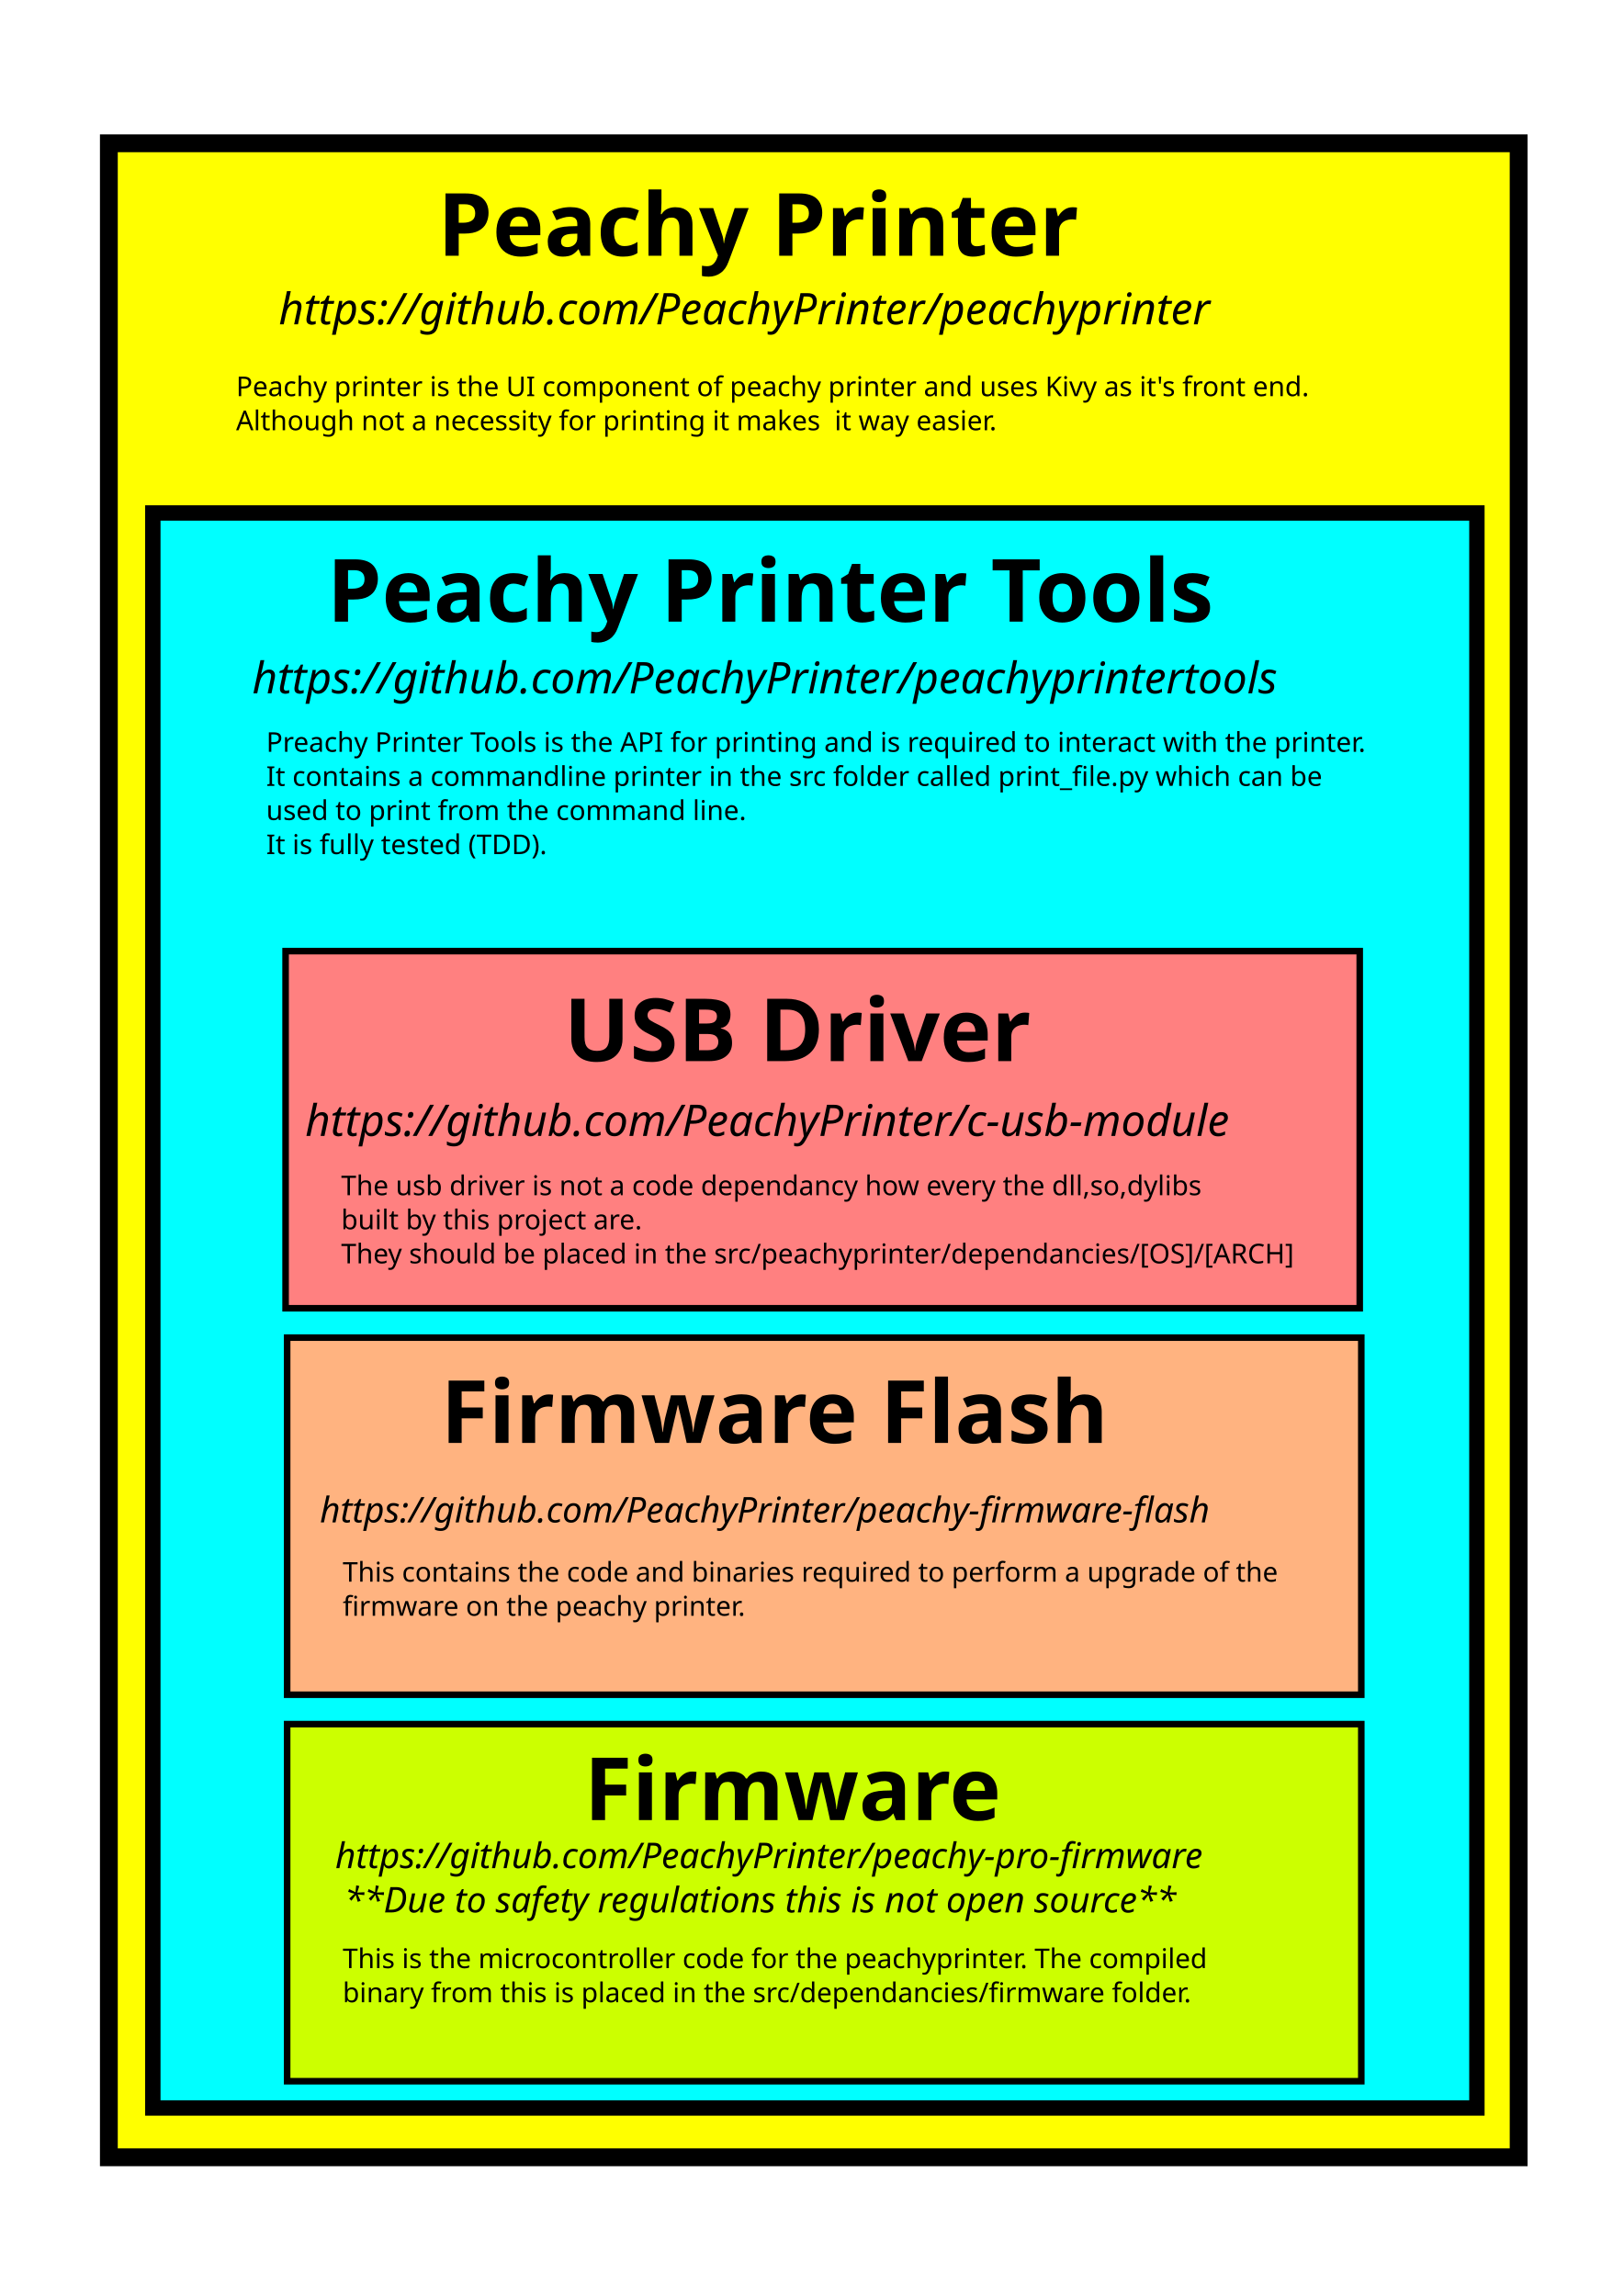
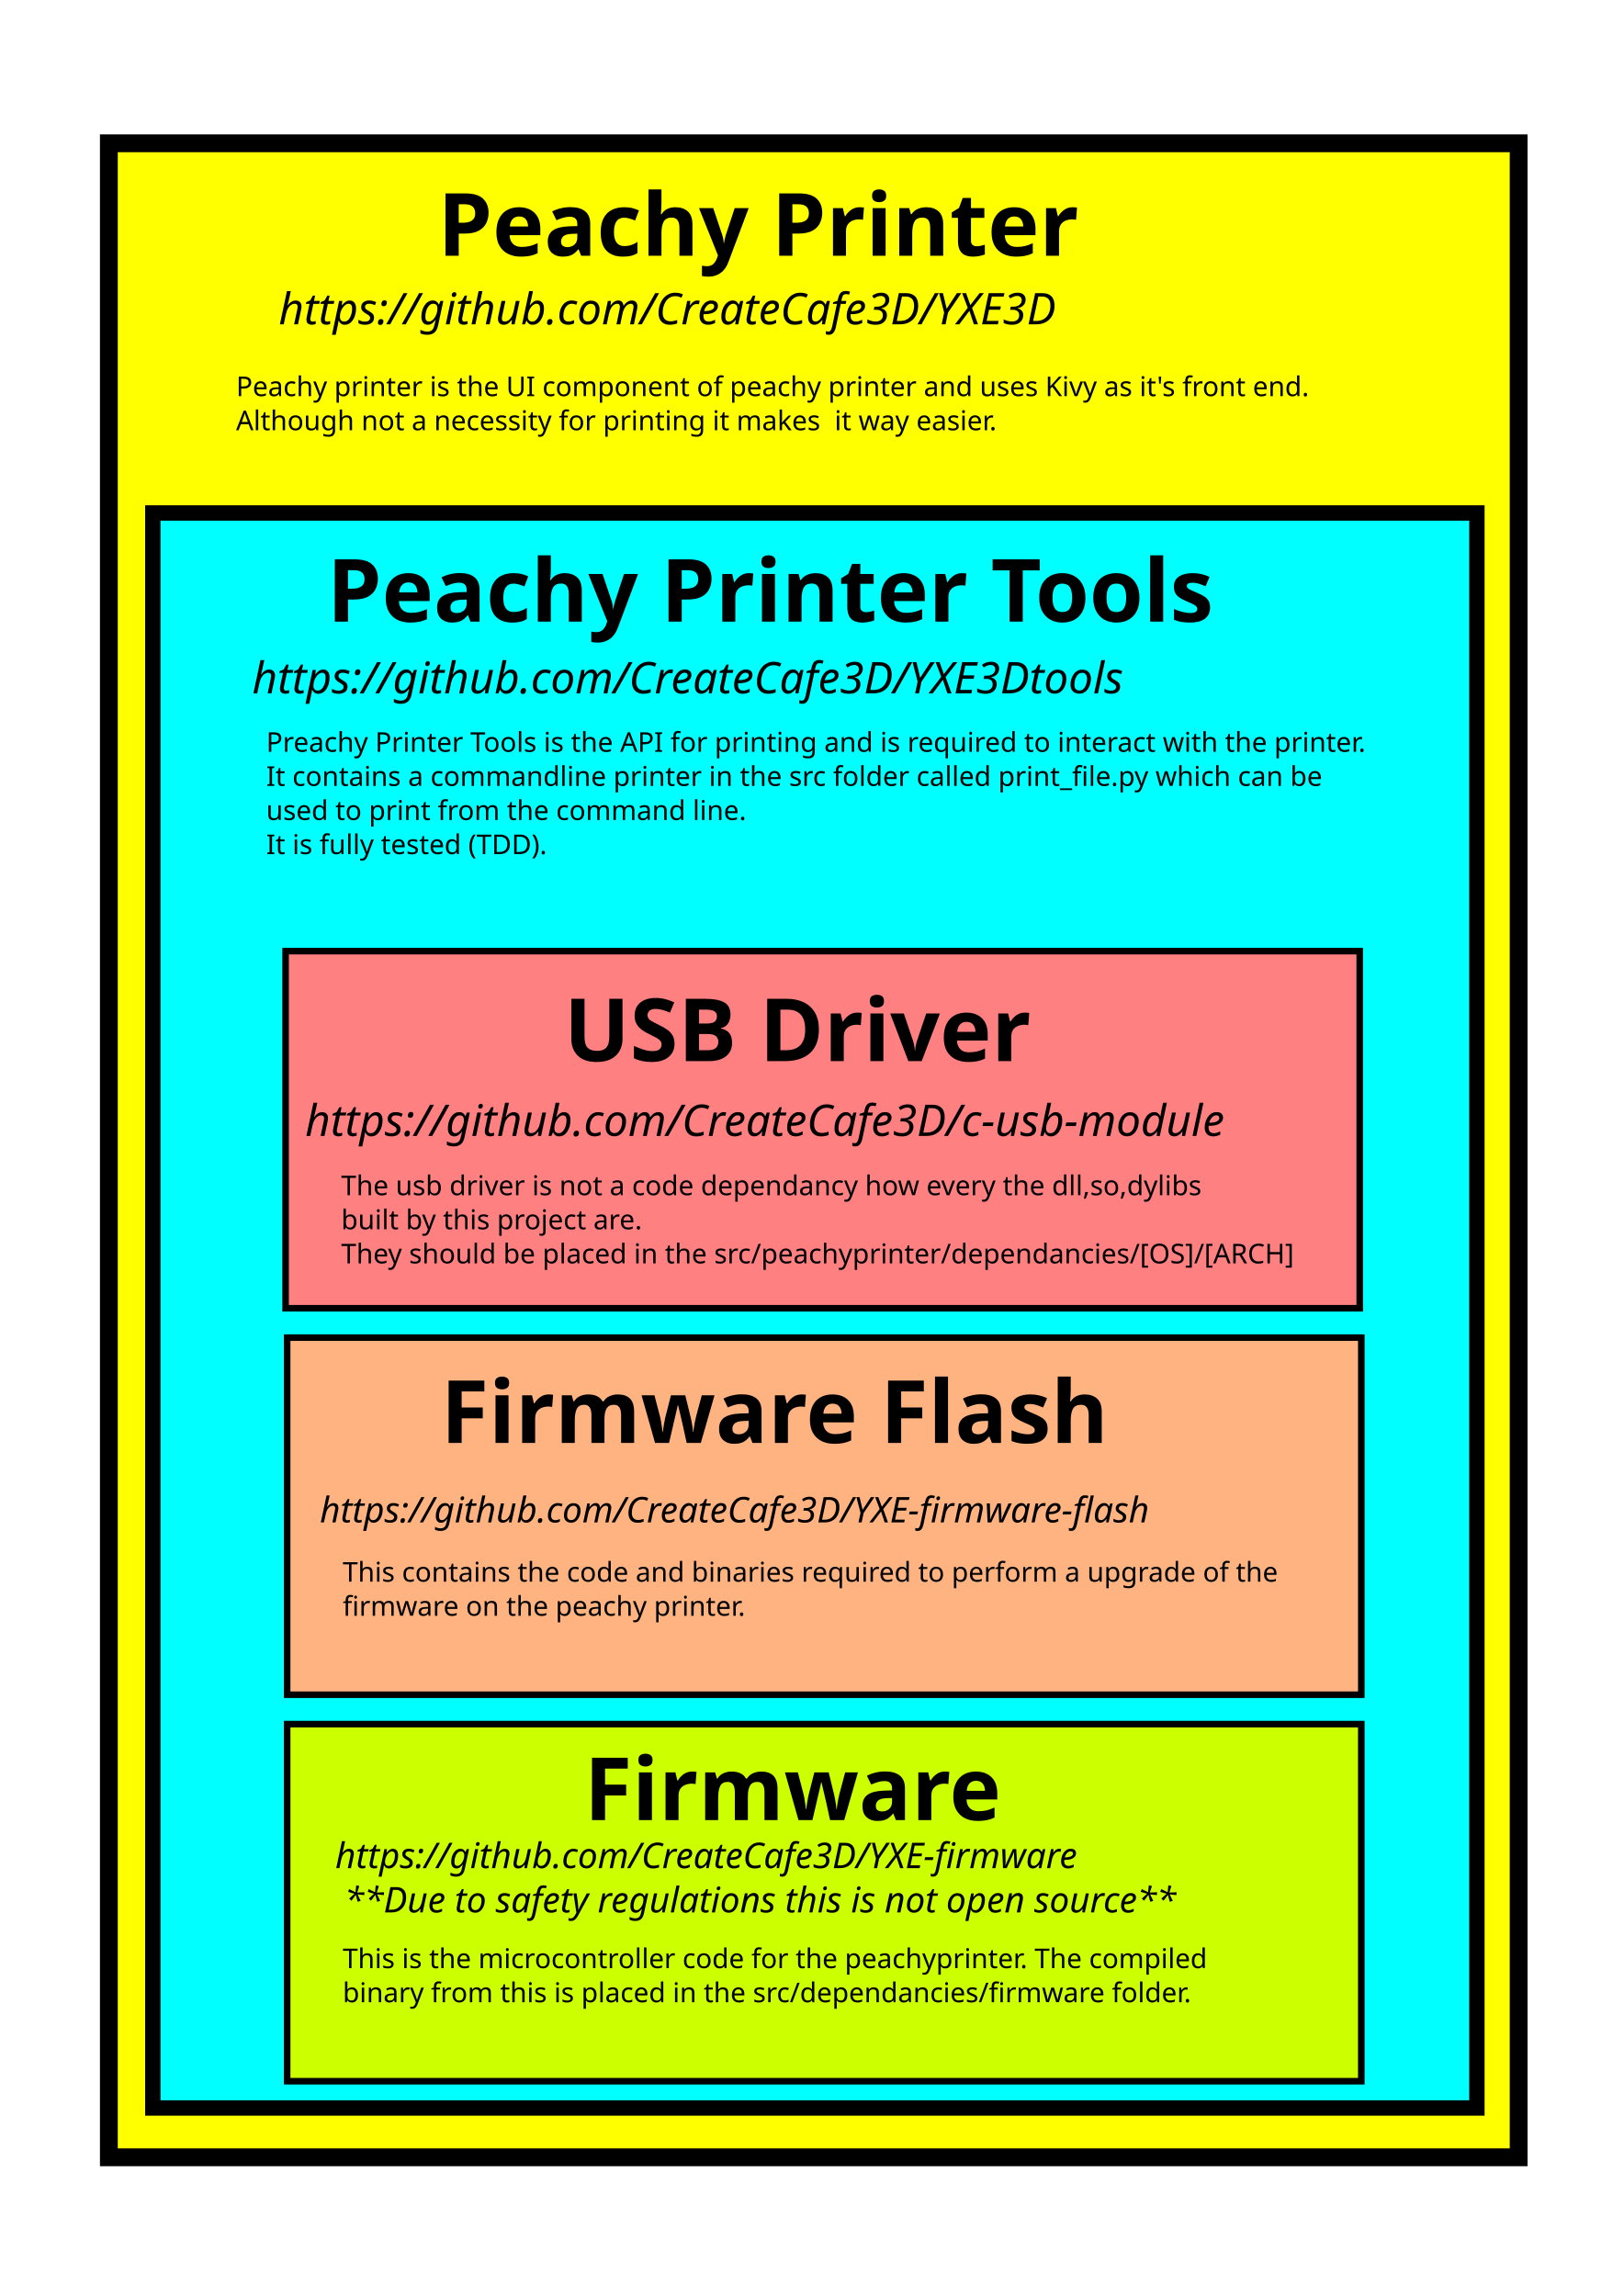
<svg xmlns="http://www.w3.org/2000/svg" width="210mm" height="297mm" viewBox="0 0 744.094 1052.362" id="svg2" version="1.1">
  <defs id="defs4" />
  <g id="layer1">
    <rect style="fill:#ffff00;stroke:#000000;stroke-width:8.166;stroke-miterlimit:4;stroke-dasharray:none;stroke-opacity:1" id="rect4136" width="646.063" height="923.11" x="49.886" y="65.677" />
    <text xml:space="preserve" style="font-style:normal;font-weight:normal;font-size:40px;line-height:125%;font-family:sans-serif;letter-spacing:0px;word-spacing:0px;fill:#000000;fill-opacity:1;stroke:none;stroke-width:1px;stroke-linecap:butt;stroke-linejoin:miter;stroke-opacity:1" x="200.571" y="117.219" id="text4138">
      <tspan id="tspan4140" x="200.571" y="117.219" style="font-style:normal;font-variant:normal;font-weight:bold;font-stretch:normal;font-family:sans-serif;-inkscape-font-specification:'sans-serif Bold'">Peachy Printer</tspan>
    </text>
    <text xml:space="preserve" style="font-style:normal;font-weight:normal;font-size:40px;line-height:125%;font-family:sans-serif;letter-spacing:0px;word-spacing:0px;fill:#000000;fill-opacity:1;stroke:none;stroke-width:1px;stroke-linecap:butt;stroke-linejoin:miter;stroke-opacity:1" x="127.714" y="148.648" id="text4142">
-       <tspan id="tspan4144" x="127.714" y="148.648" style="font-style:italic;font-variant:normal;font-weight:normal;font-stretch:normal;font-size:20px;font-family:sans-serif;-inkscape-font-specification:'sans-serif Italic'">https://github.com/PeachyPrinter/peachyprinter</tspan>
+       <tspan id="tspan4144" x="127.714" y="148.648" style="font-style:italic;font-variant:normal;font-weight:normal;font-stretch:normal;font-size:20px;font-family:sans-serif;-inkscape-font-specification:'sans-serif Italic'">https://github.com/CreateCafe3D/YXE3D</tspan>
    </text>
    <rect style="fill:#00ffff;stroke:#000000;stroke-width:7.043;stroke-miterlimit:4;stroke-dasharray:none;stroke-opacity:1" id="rect4136-2" width="606.78" height="731.066" x="70.038" y="235.115" />
    <text xml:space="preserve" style="font-style:normal;font-weight:normal;font-size:40px;line-height:125%;font-family:sans-serif;letter-spacing:0px;word-spacing:0px;fill:#000000;fill-opacity:1;stroke:none;stroke-width:1px;stroke-linecap:butt;stroke-linejoin:miter;stroke-opacity:1" x="149.857" y="284.934" id="text4138-1">
      <tspan id="tspan4140-8" x="149.857" y="284.934" style="font-style:normal;font-variant:normal;font-weight:bold;font-stretch:normal;font-family:sans-serif;-inkscape-font-specification:'sans-serif Bold'">Peachy Printer Tools</tspan>
    </text>
    <text xml:space="preserve" style="font-style:normal;font-weight:normal;font-size:40px;line-height:125%;font-family:sans-serif;letter-spacing:0px;word-spacing:0px;fill:#000000;fill-opacity:1;stroke:none;stroke-width:1px;stroke-linecap:butt;stroke-linejoin:miter;stroke-opacity:1" x="115.571" y="317.791" id="text4142-3">
-       <tspan id="tspan4144-1" x="115.571" y="317.791" style="font-style:italic;font-variant:normal;font-weight:normal;font-stretch:normal;font-size:20px;font-family:sans-serif;-inkscape-font-specification:'sans-serif Italic'">https://github.com/PeachyPrinter/peachyprintertools</tspan>
+       <tspan id="tspan4144-1" x="115.571" y="317.791" style="font-style:italic;font-variant:normal;font-weight:normal;font-stretch:normal;font-size:20px;font-family:sans-serif;-inkscape-font-specification:'sans-serif Italic'">https://github.com/CreateCafe3D/YXE3Dtools</tspan>
    </text>
    <rect style="fill:#ff8080;stroke:#000000;stroke-width:3.002;stroke-miterlimit:4;stroke-dasharray:none;stroke-opacity:1" id="rect4136-9" width="492.25" height="163.679" x="130.875" y="435.951" />
    <text xml:space="preserve" style="font-style:normal;font-weight:normal;font-size:40px;line-height:125%;font-family:sans-serif;letter-spacing:0px;word-spacing:0px;fill:#000000;fill-opacity:1;stroke:none;stroke-width:1px;stroke-linecap:butt;stroke-linejoin:miter;stroke-opacity:1" x="258.429" y="486.362" id="text4138-17">
      <tspan id="tspan4140-6" x="258.429" y="486.362" style="font-style:normal;font-variant:normal;font-weight:bold;font-stretch:normal;font-family:sans-serif;-inkscape-font-specification:'sans-serif Bold'">USB Driver</tspan>
    </text>
    <text xml:space="preserve" style="font-style:normal;font-weight:normal;font-size:40px;line-height:125%;font-family:sans-serif;letter-spacing:0px;word-spacing:0px;fill:#000000;fill-opacity:1;stroke:none;stroke-width:1px;stroke-linecap:butt;stroke-linejoin:miter;stroke-opacity:1" x="139.857" y="520.648" id="text4142-9">
-       <tspan id="tspan4144-6" x="139.857" y="520.648" style="font-style:italic;font-variant:normal;font-weight:normal;font-stretch:normal;font-size:20px;font-family:sans-serif;-inkscape-font-specification:'sans-serif Italic'">https://github.com/PeachyPrinter/c-usb-module</tspan>
+       <tspan id="tspan4144-6" x="139.857" y="520.648" style="font-style:italic;font-variant:normal;font-weight:normal;font-stretch:normal;font-size:20px;font-family:sans-serif;-inkscape-font-specification:'sans-serif Italic'">https://github.com/CreateCafe3D/c-usb-module</tspan>
    </text>
    <text xml:space="preserve" style="font-style:normal;font-weight:normal;font-size:40px;line-height:125%;font-family:sans-serif;letter-spacing:0px;word-spacing:0px;fill:#000000;fill-opacity:1;stroke:none;stroke-width:1px;stroke-linecap:butt;stroke-linejoin:miter;stroke-opacity:1" x="108.19" y="181.562" id="text4195">
      <tspan x="108.19" y="181.562" style="font-size:12.5px" id="tspan4199">Peachy printer is the UI component of peachy printer and uses Kivy as it's front end.</tspan>
      <tspan x="108.19" y="197.187" style="font-size:12.5px" id="tspan4203">Although not a necessity for printing it makes  it way easier.</tspan>
    </text>
    <text xml:space="preserve" style="font-style:normal;font-weight:normal;font-size:40px;line-height:125%;font-family:sans-serif;letter-spacing:0px;word-spacing:0px;fill:#000000;fill-opacity:1;stroke:none;stroke-width:1px;stroke-linecap:butt;stroke-linejoin:miter;stroke-opacity:1" x="121.994" y="344.589" id="text4195-6">
      <tspan x="121.994" y="344.589" style="font-size:12.5px" id="tspan4203-6">Preachy Printer Tools is the API for printing and is required to interact with the printer.</tspan>
      <tspan x="121.994" y="360.214" style="font-size:12.5px" id="tspan4228">It contains a commandline printer in the src folder called print_file.py which can be</tspan>
      <tspan x="121.994" y="375.839" style="font-size:12.5px" id="tspan4230">used to print from the command line.</tspan>
      <tspan x="121.994" y="391.464" style="font-size:12.5px" id="tspan4232">It is fully tested (TDD).</tspan>
    </text>
    <text xml:space="preserve" style="font-style:normal;font-weight:normal;font-size:40px;line-height:125%;font-family:sans-serif;letter-spacing:0px;word-spacing:0px;fill:#000000;fill-opacity:1;stroke:none;stroke-width:1px;stroke-linecap:butt;stroke-linejoin:miter;stroke-opacity:1" x="156.339" y="547.802" id="text4195-6-9">
      <tspan x="156.339" y="547.802" style="font-size:12.5px" id="tspan4232-9">The usb driver is not a code dependancy how every the dll,so,dylibs</tspan>
      <tspan x="156.339" y="563.427" style="font-size:12.5px" id="tspan4278">built by this project are.</tspan>
      <tspan x="156.339" y="579.052" style="font-size:12.5px" id="tspan4280">They should be placed in the src/peachyprinter/dependancies/[OS]/[ARCH]</tspan>
    </text>
    <flowRoot xml:space="preserve" id="flowRoot4261" style="fill:black;stroke:none;stroke-opacity:1;stroke-width:1px;stroke-linejoin:miter;stroke-linecap:butt;fill-opacity:1;font-family:sans-serif;font-style:normal;font-weight:normal;font-size:40px;line-height:125%;letter-spacing:0px;word-spacing:0px">
      <flowRegion id="flowRegion4263">
        <rect id="rect4265" width="65.714" height="47.143" x="182.857" y="563.791" />
      </flowRegion>
      <flowPara id="flowPara4267" />
    </flowRoot>
    <rect style="fill:#ffb380;stroke:#000000;stroke-width:3.002;stroke-miterlimit:4;stroke-dasharray:none;stroke-opacity:1" id="rect4136-9-0" width="492.25" height="163.679" x="131.589" y="613.094" />
    <text xml:space="preserve" style="font-style:normal;font-weight:normal;font-size:40px;line-height:125%;font-family:sans-serif;letter-spacing:0px;word-spacing:0px;fill:#000000;fill-opacity:1;stroke:none;stroke-width:1px;stroke-linecap:butt;stroke-linejoin:miter;stroke-opacity:1" x="202" y="661.362" id="text4138-17-5">
      <tspan id="tspan4140-6-2" x="202" y="661.362" style="font-style:normal;font-variant:normal;font-weight:bold;font-stretch:normal;font-family:sans-serif;-inkscape-font-specification:'sans-serif Bold'">Firmware Flash</tspan>
    </text>
    <text xml:space="preserve" style="font-style:normal;font-weight:normal;font-size:16.25px;line-height:125%;font-family:sans-serif;letter-spacing:0px;word-spacing:0px;fill:#000000;fill-opacity:1;stroke:none;stroke-width:1px;stroke-linecap:butt;stroke-linejoin:miter;stroke-opacity:1" x="146.571" y="697.791" id="text4142-9-4">
-       <tspan id="tspan4144-6-0" x="146.571" y="697.791" style="font-style:italic;font-variant:normal;font-weight:normal;font-stretch:normal;font-size:16.25px;font-family:sans-serif;-inkscape-font-specification:'sans-serif Italic'">https://github.com/PeachyPrinter/peachy-firmware-flash</tspan>
+       <tspan id="tspan4144-6-0" x="146.571" y="697.791" style="font-style:italic;font-variant:normal;font-weight:normal;font-stretch:normal;font-size:16.25px;font-family:sans-serif;-inkscape-font-specification:'sans-serif Italic'">https://github.com/CreateCafe3D/YXE-firmware-flash</tspan>
    </text>
    <text xml:space="preserve" style="font-style:normal;font-weight:normal;font-size:40px;line-height:125%;font-family:sans-serif;letter-spacing:0px;word-spacing:0px;fill:#000000;fill-opacity:1;stroke:none;stroke-width:1px;stroke-linecap:butt;stroke-linejoin:miter;stroke-opacity:1" x="157.053" y="724.945" id="text4195-6-9-9">
      <tspan x="157.053" y="724.945" style="font-size:12.5px" id="tspan4280-8">This contains the code and binaries required to perform a upgrade of the</tspan>
      <tspan x="157.053" y="740.57" style="font-size:12.5px" id="tspan4326">firmware on the peachy printer.</tspan>
    </text>
    <rect style="fill:#ccff00;stroke:#000000;stroke-width:3.002;stroke-miterlimit:4;stroke-dasharray:none;stroke-opacity:1" id="rect4136-9-0-8" width="492.25" height="163.679" x="131.589" y="790.237" />
    <text xml:space="preserve" style="font-style:normal;font-weight:normal;font-size:40px;line-height:125%;font-family:sans-serif;letter-spacing:0px;word-spacing:0px;fill:#000000;fill-opacity:1;stroke:none;stroke-width:1px;stroke-linecap:butt;stroke-linejoin:miter;stroke-opacity:1" x="267.714" y="834.219" id="text4138-17-5-3">
      <tspan id="tspan4140-6-2-4" x="267.714" y="834.219" style="font-style:normal;font-variant:normal;font-weight:bold;font-stretch:normal;font-family:sans-serif;-inkscape-font-specification:'sans-serif Bold'">Firmware</tspan>
    </text>
    <text xml:space="preserve" style="font-style:normal;font-weight:normal;font-size:16.25px;line-height:125%;font-family:sans-serif;letter-spacing:0px;word-spacing:0px;fill:#000000;fill-opacity:1;stroke:none;stroke-width:1px;stroke-linecap:butt;stroke-linejoin:miter;stroke-opacity:1" x="153.643" y="856.246" id="text4142-9-4-1">
-       <tspan id="tspan4144-6-0-6" x="153.643" y="856.246" style="font-style:italic;font-variant:normal;font-weight:normal;font-stretch:normal;font-size:16.25px;font-family:sans-serif;-inkscape-font-specification:'sans-serif Italic'">https://github.com/PeachyPrinter/peachy-pro-firmware</tspan>
+       <tspan id="tspan4144-6-0-6" x="153.643" y="856.246" style="font-style:italic;font-variant:normal;font-weight:normal;font-stretch:normal;font-size:16.25px;font-family:sans-serif;-inkscape-font-specification:'sans-serif Italic'">https://github.com/CreateCafe3D/YXE-firmware</tspan>
      <tspan x="153.643" y="876.558" style="font-style:italic;font-variant:normal;font-weight:normal;font-stretch:normal;font-size:16.25px;font-family:sans-serif;-inkscape-font-specification:'sans-serif Italic'" id="tspan4364"> **Due to safety regulations this is not open source**</tspan>
    </text>
    <text xml:space="preserve" style="font-style:normal;font-weight:normal;font-size:40px;line-height:125%;font-family:sans-serif;letter-spacing:0px;word-spacing:0px;fill:#000000;fill-opacity:1;stroke:none;stroke-width:1px;stroke-linecap:butt;stroke-linejoin:miter;stroke-opacity:1" x="157.053" y="902.088" id="text4195-6-9-9-4">
      <tspan x="157.053" y="902.088" style="font-size:12.5px" id="tspan4326-8">This is the microcontroller code for the peachyprinter. The compiled</tspan>
      <tspan x="157.053" y="917.713" style="font-size:12.5px" id="tspan4368">binary from this is placed in the src/dependancies/firmware folder.</tspan>
    </text>
  </g>
</svg>
